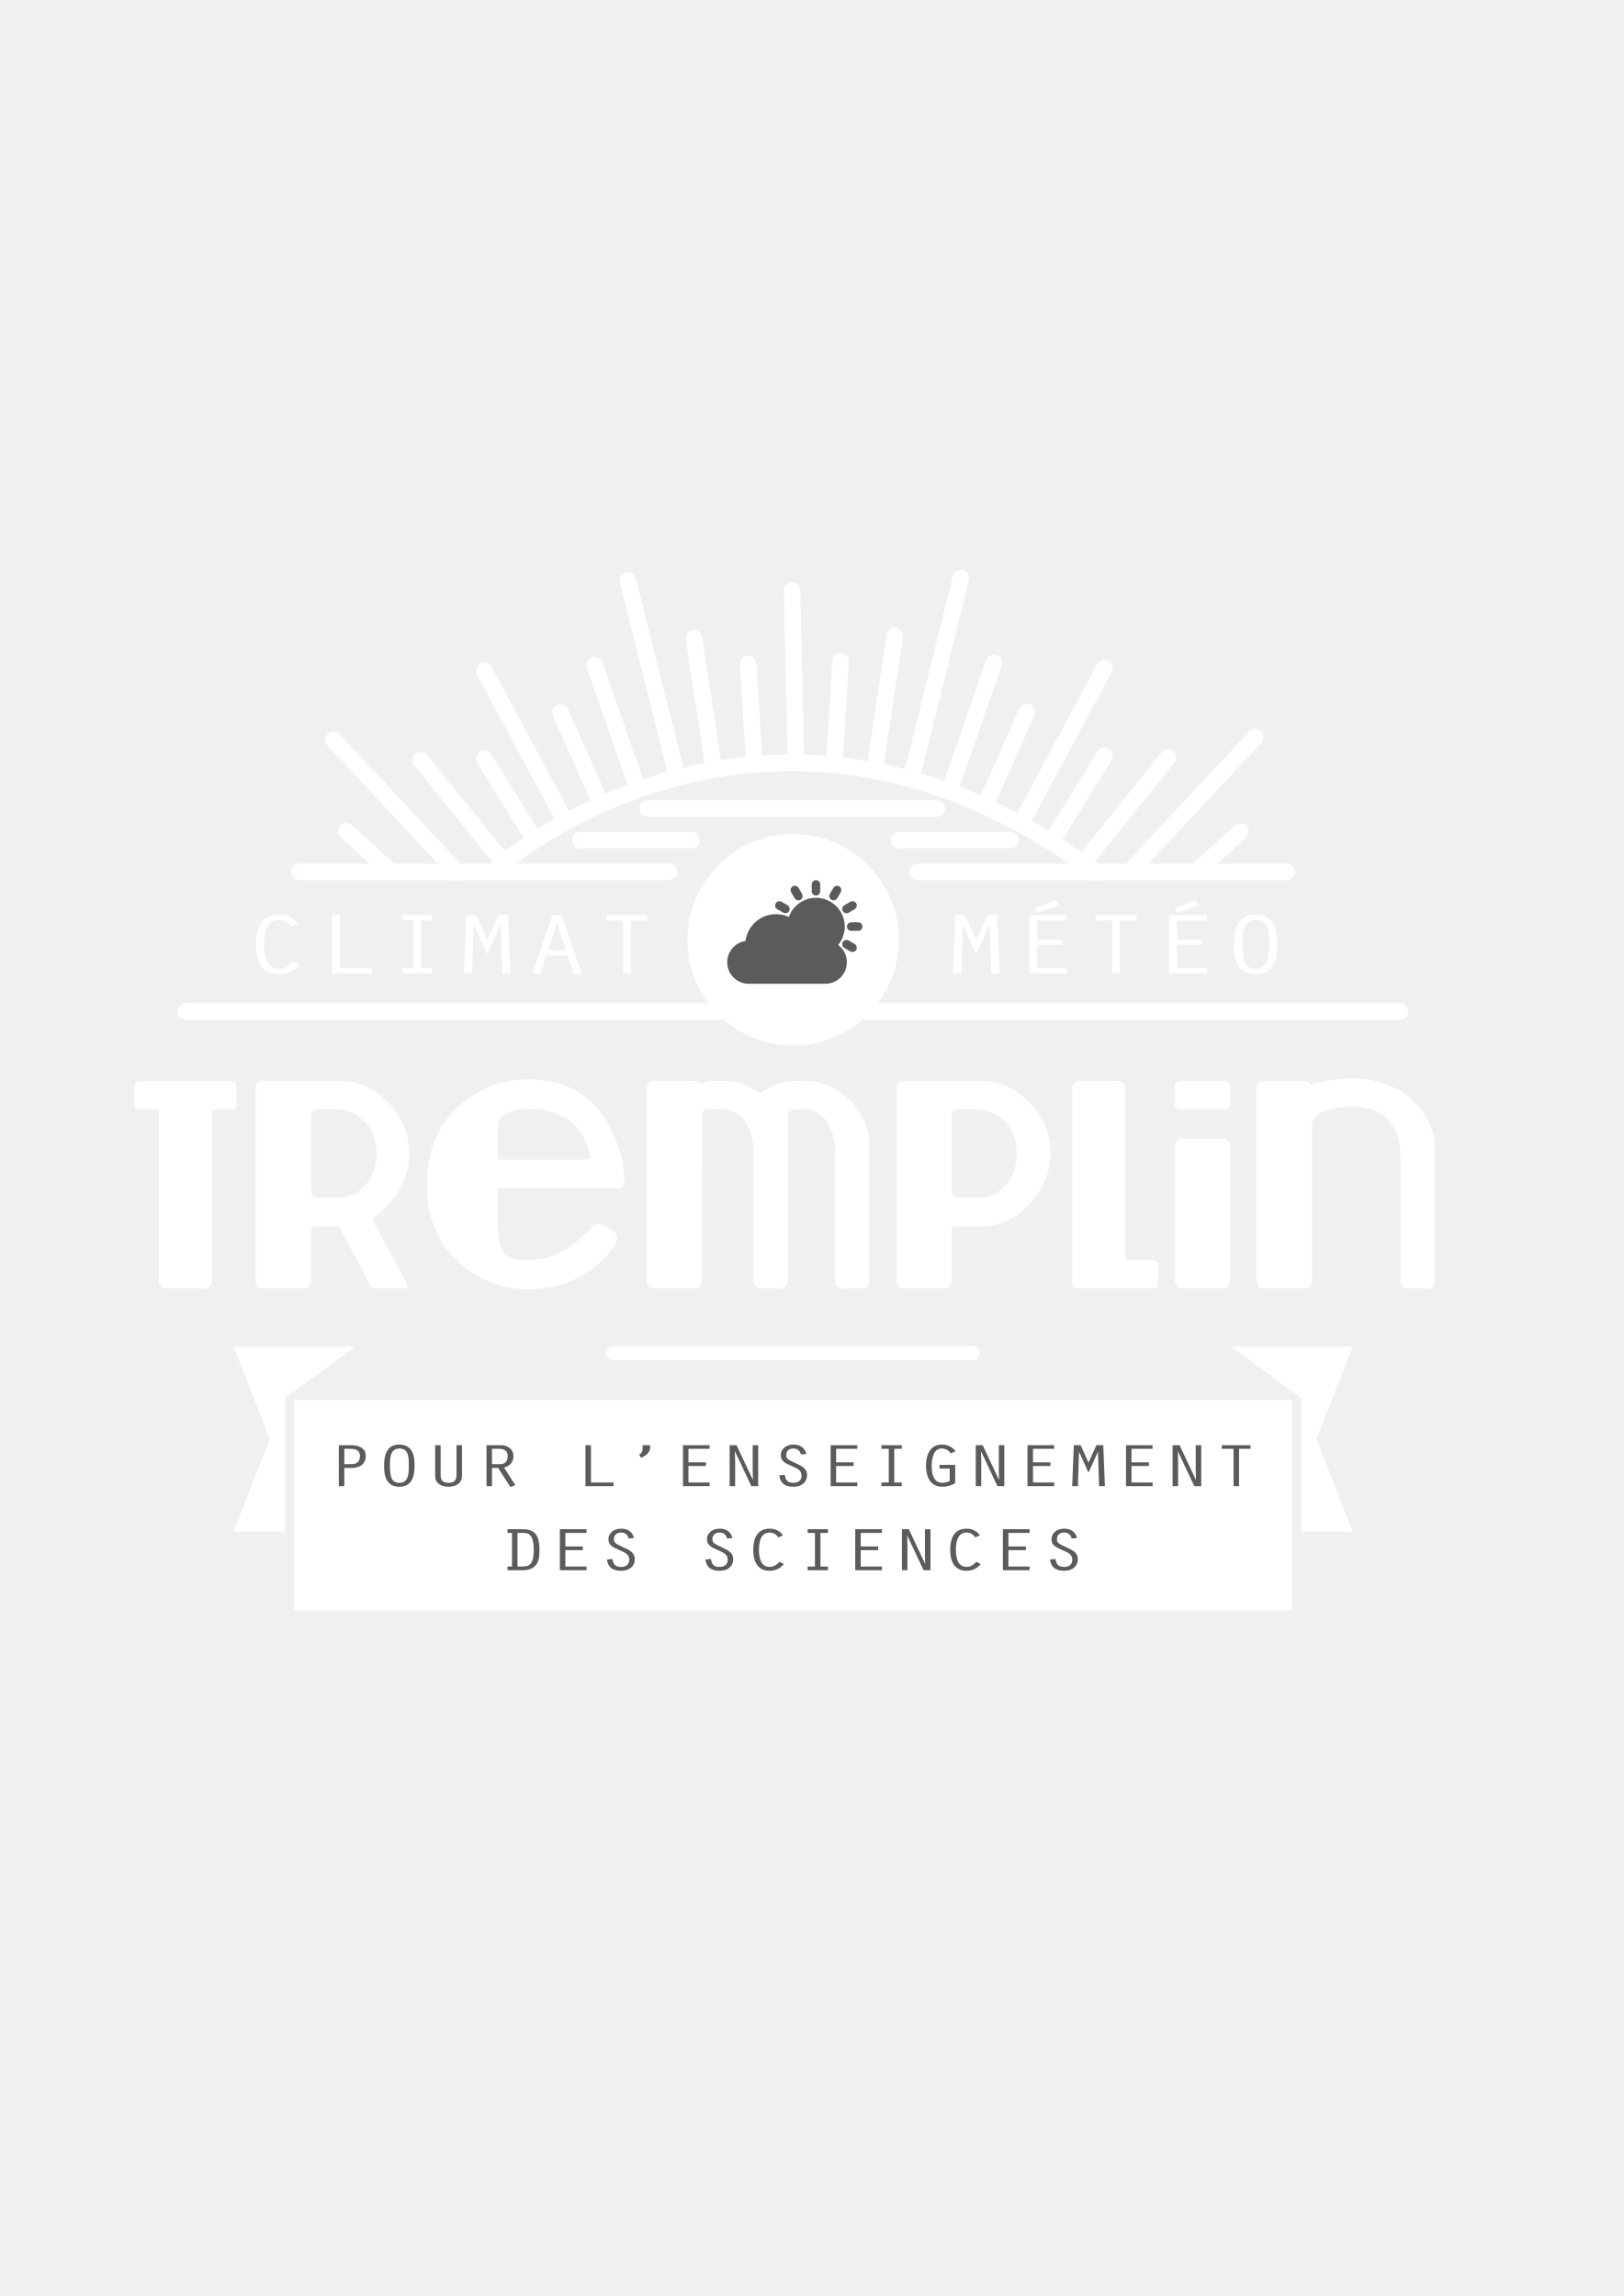
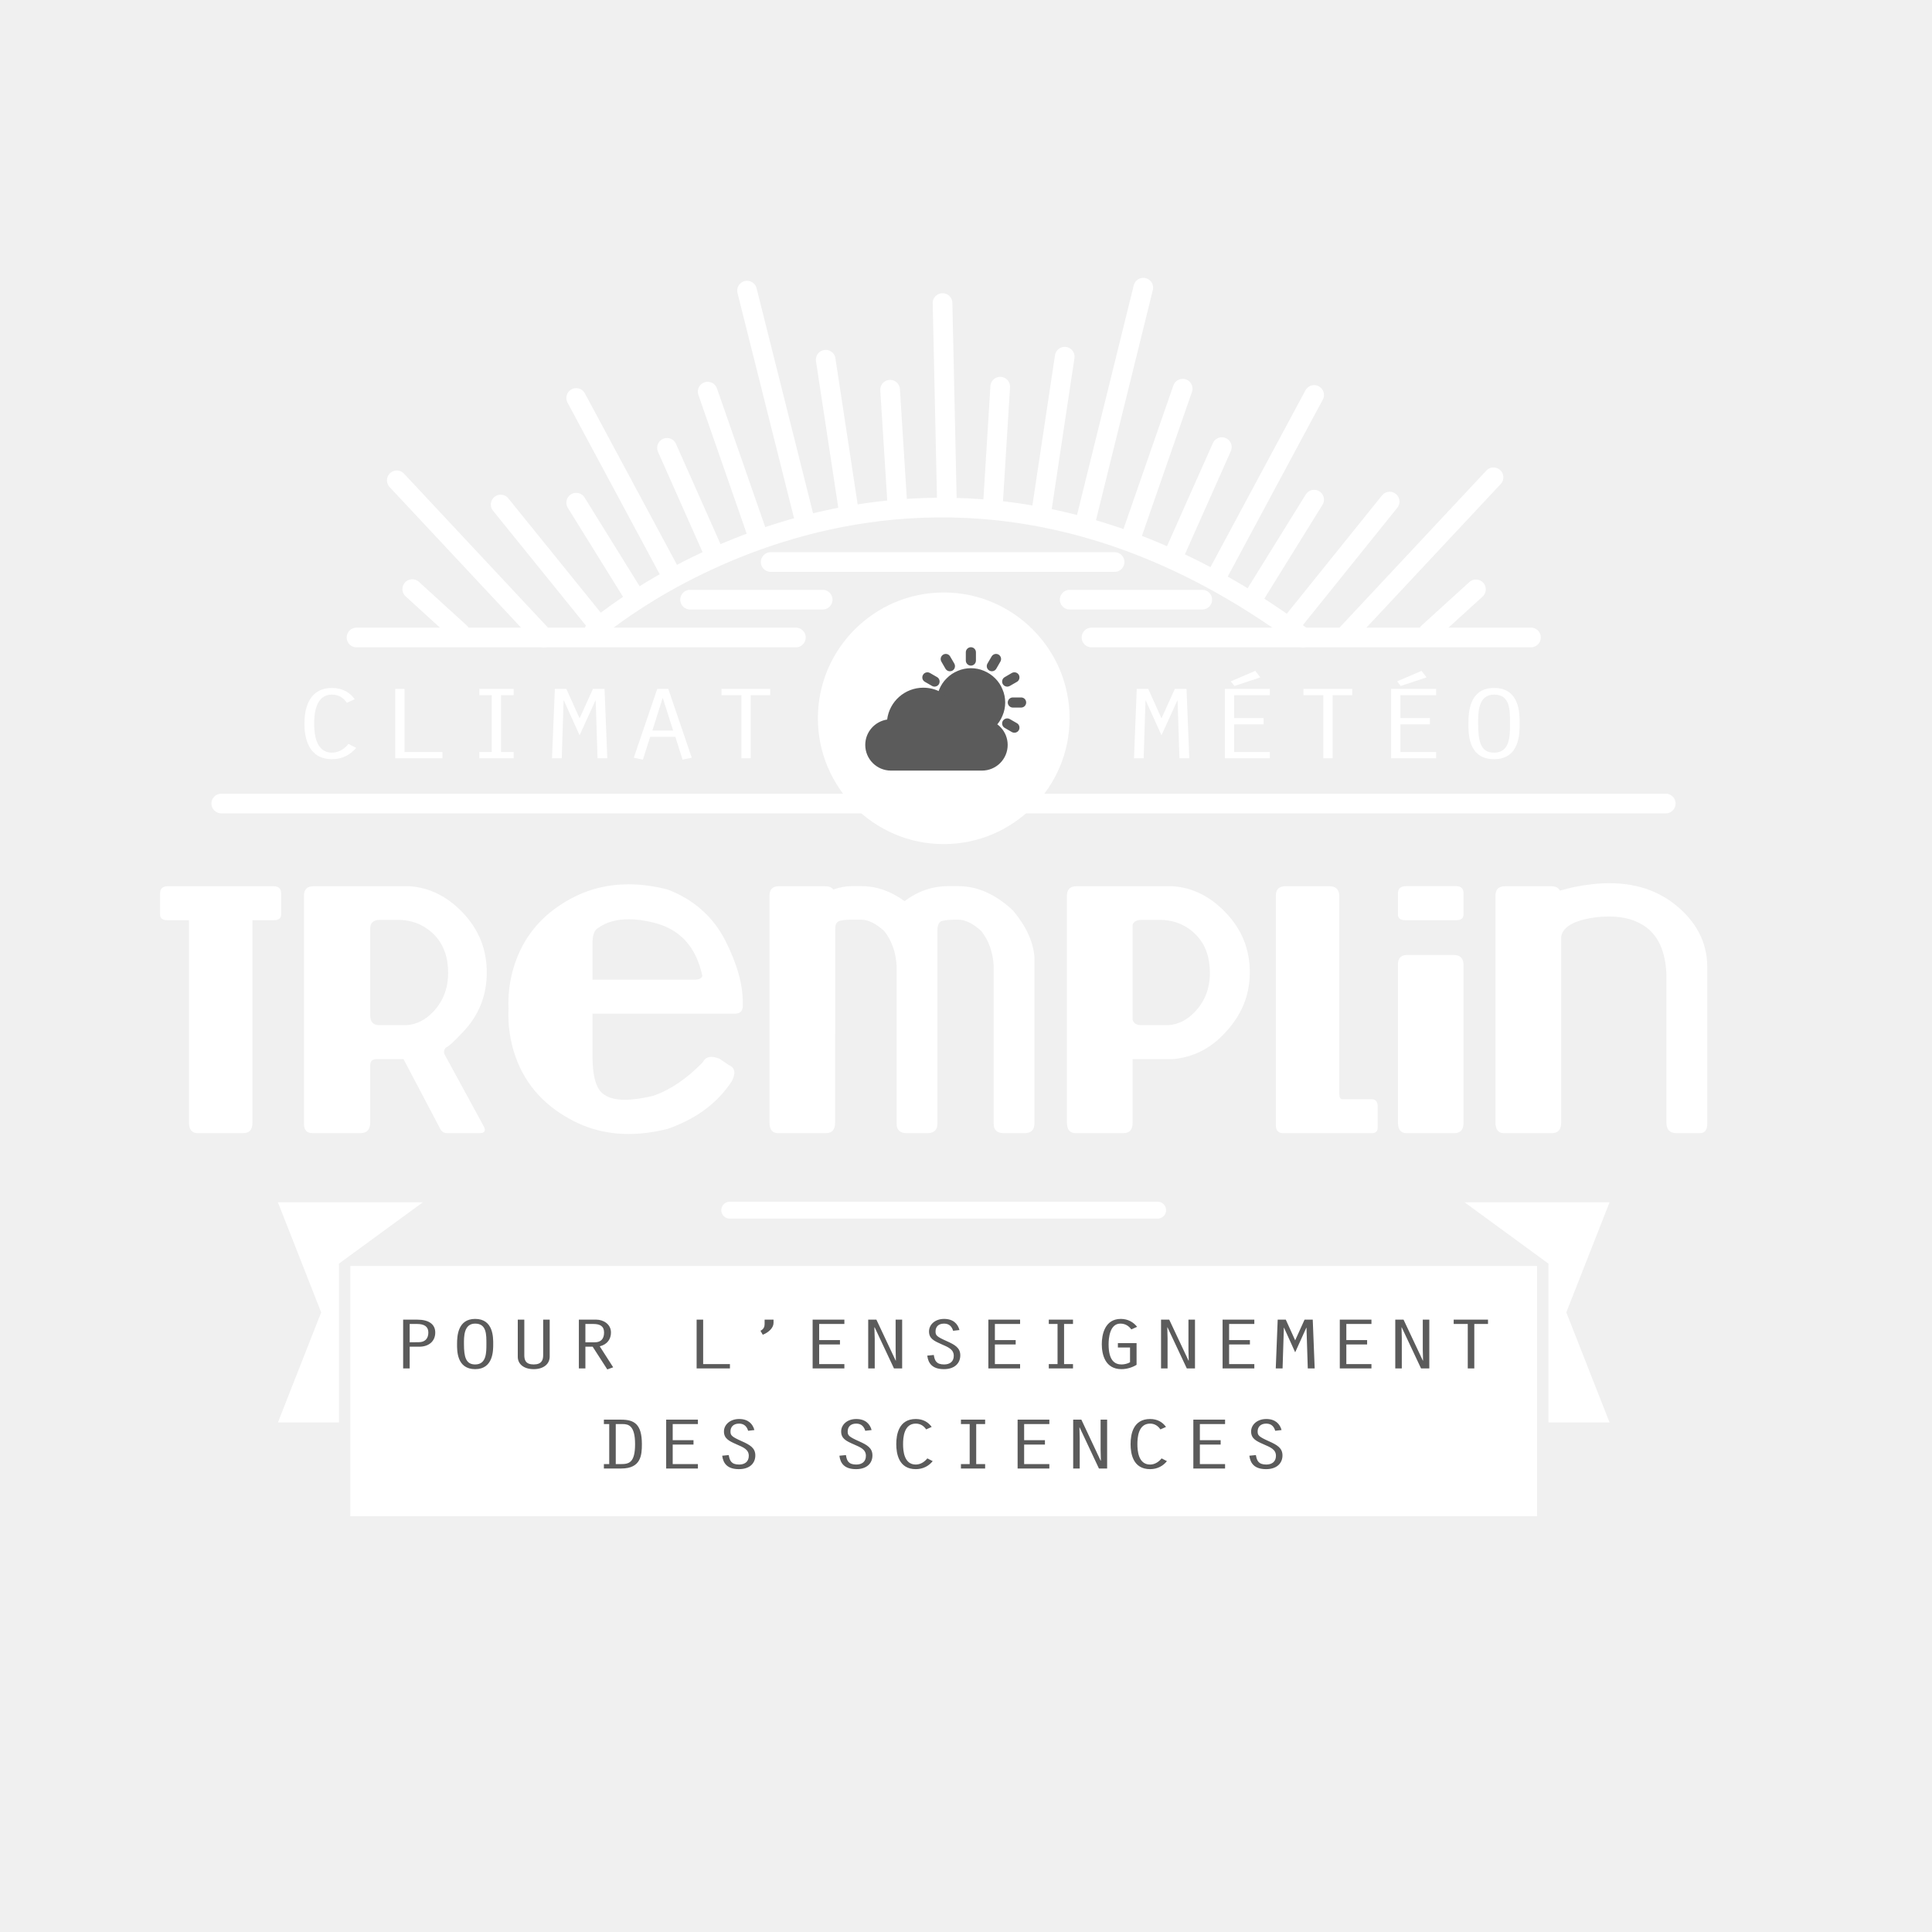
- <svg xmlns="http://www.w3.org/2000/svg" viewBox="0 0 210 210" width="210" height="297">
+ <svg xmlns="http://www.w3.org/2000/svg" viewBox="0 0 210 210" height="100%" width="100%">
  <defs>
    <clipPath clipPathUnits="userSpaceOnUse" id="cp1">
      <path d="M4.49 333L208.91 333L208.91 26.74L4.49 26.74L4.49 333Z" />
    </clipPath>
    <clipPath clipPathUnits="userSpaceOnUse" id="cp2">
      <path d="M4.49 15.11L598.49 15.11L598.49 435.11L4.49 435.11L4.49 15.11Z" />
    </clipPath>
    <clipPath clipPathUnits="userSpaceOnUse" id="cp3">
      <path d="M64.38 153.68L140.78 153.68L140.78 162.58L64.38 162.58L64.38 153.68Z" />
    </clipPath>
    <clipPath clipPathUnits="userSpaceOnUse" id="cp4">
      <path d="M64.38 153.68L70.74 153.68L70.74 162.58L64.38 162.58L64.38 153.68Z" />
    </clipPath>
    <clipPath clipPathUnits="userSpaceOnUse" id="cp5">
      <path d="M70.74 153.68L77.11 153.68L77.11 162.58L70.74 162.58L70.74 153.68Z" />
    </clipPath>
    <clipPath clipPathUnits="userSpaceOnUse" id="cp6">
      <path d="M77.11 153.68L83.48 153.68L83.48 162.58L77.11 162.58L77.11 153.68Z" />
    </clipPath>
    <clipPath clipPathUnits="userSpaceOnUse" id="cp7">
      <path d="M83.48 153.68L89.84 153.68L89.84 162.58L83.48 162.58L83.48 153.68Z" />
    </clipPath>
    <clipPath clipPathUnits="userSpaceOnUse" id="cp8">
      <path d="M89.84 153.68L96.21 153.68L96.21 162.58L89.84 162.58L89.84 153.68Z" />
    </clipPath>
    <clipPath clipPathUnits="userSpaceOnUse" id="cp9">
      <path d="M96.21 153.68L102.58 153.68L102.58 162.58L96.21 162.58L96.21 153.68Z" />
    </clipPath>
    <clipPath clipPathUnits="userSpaceOnUse" id="cp10">
      <path d="M102.58 153.68L108.94 153.68L108.94 162.58L102.58 162.58L102.58 153.68Z" />
    </clipPath>
    <clipPath clipPathUnits="userSpaceOnUse" id="cp11">
      <path d="M108.94 153.68L115.31 153.68L115.31 162.58L108.94 162.58L108.94 153.68Z" />
    </clipPath>
    <clipPath clipPathUnits="userSpaceOnUse" id="cp12">
      <path d="M115.31 153.68L121.68 153.68L121.68 162.58L115.31 162.58L115.31 153.68Z" />
    </clipPath>
    <clipPath clipPathUnits="userSpaceOnUse" id="cp13">
      <path d="M121.68 153.68L128.04 153.68L128.04 162.58L121.68 162.58L121.68 153.68Z" />
    </clipPath>
    <clipPath clipPathUnits="userSpaceOnUse" id="cp14">
      <path d="M128.04 153.68L134.41 153.68L134.41 162.58L128.04 162.58L128.04 153.68Z" />
    </clipPath>
    <clipPath clipPathUnits="userSpaceOnUse" id="cp15">
      <path d="M134.41 153.68L140.78 153.68L140.78 162.58L134.41 162.58L134.41 153.68Z" />
    </clipPath>
  </defs>
  <style>
- 		tspan { white-space:pre }
- 		.shp0 { fill: none;stroke: #ffffff;stroke-linecap:round;stroke-width: 2.137 } 
- 		.shp1 { fill: #ffffff } 
- 		.txt2 { font-size: 15px;fill: #5b5b5b;font-family: "' Orator  Std'" } 
- 		.shp3 { fill: none;stroke: #ffffff;stroke-linecap:round;stroke-width: 1.836 } 
- 		.shp4 { fill: #ffffff } 
- 		.shp5 { fill: #ffffff } 
- 		.shp6 { fill: #ffffff } 
- 		.shp7 { fill: #ffffff } 
- 		.shp8 { fill: #ffffff } 
- 		.shp9 { fill: #ffffff } 
- 		.shp10 { fill: #ffffff } 
- 		.shp11 { fill: #ffffff } 
- 		.shp12 { fill: #ffffff } 
- 		.shp13 { fill: #5b5b5b } 
- 		.shp14 { fill: none;stroke: #ffffff;stroke-linecap:round;stroke-width: 2.137 } 
- 		.shp15 { fill: #ffffff } 
- 		.shp16 { fill: #5b5b5b } 
- 	</style>
+     tspan {
+       white-space: pre;
+     }
+     .shp0 {
+       fill: none;
+       stroke: #ffffff;
+       stroke-linecap: round;
+       stroke-width: 2.137;
+     }
+     .shp1 {
+       fill: #ffffff;
+     }
+     .txt2 {
+       font-size: 15px;
+       fill: #5b5b5b;
+       font-family: "' Orator  Std'";
+     }
+     .shp3 {
+       fill: none;
+       stroke: #ffffff;
+       stroke-linecap: round;
+       stroke-width: 1.836;
+     }
+     .shp4 {
+       fill: #ffffff;
+     }
+     .shp5 {
+       fill: #ffffff;
+     }
+     .shp6 {
+       fill: #ffffff;
+     }
+     .shp7 {
+       fill: #ffffff;
+     }
+     .shp8 {
+       fill: #ffffff;
+     }
+     .shp9 {
+       fill: #ffffff;
+     }
+     .shp10 {
+       fill: #ffffff;
+     }
+     .shp11 {
+       fill: #ffffff;
+     }
+     .shp12 {
+       fill: #ffffff;
+     }
+     .shp13 {
+       fill: #5b5b5b;
+     }
+     .shp14 {
+       fill: none;
+       stroke: #ffffff;
+       stroke-linecap: round;
+       stroke-width: 2.137;
+     }
+     .shp15 {
+       fill: #ffffff;
+     }
+     .shp16 {
+       fill: #5b5b5b;
+     }
+   </style>
  <g id="layer1">
    <g id="g7156">
      <g id="g1791">
        <path id="path1793" class="shp0" d="M24.05 87.34L181.06 87.34" />
      </g>
      <g id="g1795">
        <g id="Clip-Path: g1797" clip-path="url(#cp1)">
          <g id="g1797">
            <g id="g1803">
              <path id="path1805" fill-rule="evenodd" class="shp1" d="M38.71 81.29C38.12 82 37.25 82.52 36.1 82.52C33.49 82.52 33.09 80.15 33.09 78.66C33.09 77.16 33.49 74.78 36.1 74.78C37.25 74.78 38.03 75.28 38.56 76L37.7 76.39C37.38 75.91 36.87 75.5 36.1 75.5C34.27 75.5 34.15 77.66 34.15 78.66C34.15 79.64 34.27 81.81 36.1 81.81C36.89 81.81 37.51 81.32 37.88 80.86L38.71 81.29ZM42.96 74.88L43.97 74.88L43.97 81.74L48.09 81.74L48.09 82.42L42.96 82.42L42.96 74.88ZM53.45 75.56L52.1 75.56L52.1 74.88L55.83 74.88L55.83 75.56L54.46 75.56L54.46 81.74L55.83 81.74L55.83 82.42L52.1 82.42L52.1 81.74L53.45 81.74L53.45 75.56ZM64.45 74.88L65.71 74.88L66.01 82.42L64.95 82.42L64.75 76.14L64.72 76.14L63 79.92L61.29 76.14L61.26 76.14L61.06 82.42L60 82.42L60.31 74.88L61.56 74.88L63 78.08L64.45 74.88ZM70.67 80.09L69.88 82.57L68.89 82.36L71.44 74.88L72.64 74.88L75.19 82.36L74.19 82.57L73.41 80.09L70.67 80.09ZM72.05 75.89L72.02 75.89L70.91 79.41L73.17 79.41L72.05 75.89ZM80.59 75.56L78.42 75.56L78.42 74.88L83.72 74.88L83.72 75.56L81.6 75.56L81.6 82.42L80.59 82.42L80.59 75.56ZM127.7 74.88L128.97 74.88L129.27 82.42L128.2 82.42L128 76.14L127.97 76.14L126.25 79.92L124.54 76.14L124.51 76.14L124.31 82.42L123.26 82.42L123.56 74.88L124.81 74.88L126.25 78.08L127.7 74.88ZM133.14 74.88L138.03 74.88L138.03 75.56L134.15 75.56L134.15 78.05L137.35 78.05L137.35 78.73L134.15 78.73L134.15 81.74L138.03 81.74L138.03 82.42L133.14 82.42L133.14 74.88ZM136.99 73.63L134.18 74.56L133.78 74.06L136.45 72.92L136.99 73.63ZM143.84 75.56L141.68 75.56L141.68 74.88L146.98 74.88L146.98 75.56L144.85 75.56L144.85 82.42L143.84 82.42L143.84 75.56ZM151.21 74.88L156.1 74.88L156.1 75.56L152.22 75.56L152.22 78.05L155.43 78.05L155.43 78.73L152.22 78.73L152.22 81.74L156.1 81.74L156.1 82.42L151.21 82.42L151.21 74.88ZM155.06 73.63L152.25 74.56L151.86 74.06L154.52 72.92L155.06 73.63ZM165.18 78.65C165.18 79.6 165.23 82.52 162.4 82.52C159.54 82.52 159.61 79.62 159.61 78.65C159.61 77.4 159.72 74.78 162.4 74.78C165.23 74.78 165.18 77.65 165.18 78.65ZM160.67 78.65C160.67 80.68 160.98 81.81 162.4 81.81C164.15 81.81 164.13 79.96 164.13 78.65C164.13 77.22 164.18 75.5 162.4 75.5C160.62 75.5 160.67 77.54 160.67 78.65Z" />
            </g>
          </g>
        </g>
      </g>
      <g id="g1807">
        <g id="Clip-Path: g1809" clip-path="url(#cp2)">
          <g id="g1809">
            <g id="g1815">
-               <g id="g1817">
- 							</g>
+               <g id="g1817" />
              <g id="g2013">
                <g id="Clip-Path: g2011" clip-path="url(#cp3)">
                  <g id="g2011">
                    <g id="g1881">
-                       <g id="g1871">
- 											</g>
+                       <g id="g1871" />
                      <g id="g1879">
                        <g id="Clip-Path: g1877" clip-path="url(#cp4)">
                          <g id="g1877">
-                             <text id="tspan1873" style="transform: matrix(0.706,0,0,0.529,64.377,160.284)">
+                             <text id="tspan1873" style="                                 transform: matrix(                                   0.706,                                   0,                                   0,                                   0.529,                                   64.377,                                   160.284                                 );                               ">
                              <tspan x="0" y="0" class="txt2">D</tspan>
                            </text>
                          </g>
                        </g>
                      </g>
                    </g>
                    <g id="g1893">
-                       <g id="g1883">
- 											</g>
+                       <g id="g1883" />
                      <g id="g1891">
                        <g id="Clip-Path: g1889" clip-path="url(#cp5)">
                          <g id="g1889">
-                             <text id="tspan1885" style="transform: matrix(0.706,0,0,0.529,70.744,160.284)">
+                             <text id="tspan1885" style="                                 transform: matrix(                                   0.706,                                   0,                                   0,                                   0.529,                                   70.744,                                   160.284                                 );                               ">
                              <tspan x="0" y="0" class="txt2">E</tspan>
                            </text>
                          </g>
                        </g>
                      </g>
                    </g>
                    <g id="g1905">
-                       <g id="g1895">
- 											</g>
+                       <g id="g1895" />
                      <g id="g1903">
                        <g id="Clip-Path: g1901" clip-path="url(#cp6)">
                          <g id="g1901">
-                             <text id="tspan1897" style="transform: matrix(0.706,0,0,0.529,77.11,160.284)">
+                             <text id="tspan1897" style="                                 transform: matrix(                                   0.706,                                   0,                                   0,                                   0.529,                                   77.11,                                   160.284                                 );                               ">
                              <tspan x="0" y="0" class="txt2">S</tspan>
                            </text>
                          </g>
                        </g>
                      </g>
                    </g>
                    <g id="g1913">
-                       <g id="g1907">
- 											</g>
+                       <g id="g1907" />
                      <g id="g1911">
                        <g id="Clip-Path: g1909" clip-path="url(#cp7)">
-                           <g id="g1909">
- 													</g>
+                           <g id="g1909" />
                        </g>
                      </g>
                    </g>
                    <g id="g1925">
-                       <g id="g1915">
- 											</g>
+                       <g id="g1915" />
                      <g id="g1923">
                        <g id="Clip-Path: g1921" clip-path="url(#cp8)">
                          <g id="g1921">
-                             <text id="tspan1917" style="transform: matrix(0.706,0,0,0.529,89.843,160.284)">
+                             <text id="tspan1917" style="                                 transform: matrix(                                   0.706,                                   0,                                   0,                                   0.529,                                   89.843,                                   160.284                                 );                               ">
                              <tspan x="0" y="0" class="txt2">S</tspan>
                            </text>
                          </g>
                        </g>
                      </g>
                    </g>
                    <g id="g1937">
-                       <g id="g1927">
- 											</g>
+                       <g id="g1927" />
                      <g id="g1935">
                        <g id="Clip-Path: g1933" clip-path="url(#cp9)">
                          <g id="g1933">
-                             <text id="tspan1929" style="transform: matrix(0.706,0,0,0.529,96.209,160.284)">
+                             <text id="tspan1929" style="                                 transform: matrix(                                   0.706,                                   0,                                   0,                                   0.529,                                   96.209,                                   160.284                                 );                               ">
                              <tspan x="0" y="0" class="txt2">C</tspan>
                            </text>
                          </g>
                        </g>
                      </g>
                    </g>
                    <g id="g1949">
-                       <g id="g1939">
- 											</g>
+                       <g id="g1939" />
                      <g id="g1947">
                        <g id="Clip-Path: g1945" clip-path="url(#cp10)">
                          <g id="g1945">
-                             <text id="tspan1941" style="transform: matrix(0.706,0,0,0.529,102.578,160.284)">
+                             <text id="tspan1941" style="                                 transform: matrix(                                   0.706,                                   0,                                   0,                                   0.529,                                   102.578,                                   160.284                                 );                               ">
                              <tspan x="0" y="0" class="txt2">I</tspan>
                            </text>
                          </g>
                        </g>
                      </g>
                    </g>
                    <g id="g1961">
-                       <g id="g1951">
- 											</g>
+                       <g id="g1951" />
                      <g id="g1959">
                        <g id="Clip-Path: g1957" clip-path="url(#cp11)">
                          <g id="g1957">
-                             <text id="tspan1953" style="transform: matrix(0.706,0,0,0.529,108.944,160.284)">
+                             <text id="tspan1953" style="                                 transform: matrix(                                   0.706,                                   0,                                   0,                                   0.529,                                   108.944,                                   160.284                                 );                               ">
                              <tspan x="0" y="0" class="txt2">E</tspan>
                            </text>
                          </g>
                        </g>
                      </g>
                    </g>
                    <g id="g1973">
-                       <g id="g1963">
- 											</g>
+                       <g id="g1963" />
                      <g id="g1971">
                        <g id="Clip-Path: g1969" clip-path="url(#cp12)">
                          <g id="g1969">
-                             <text id="tspan1965" style="transform: matrix(0.706,0,0,0.529,115.311,160.284)">
+                             <text id="tspan1965" style="                                 transform: matrix(                                   0.706,                                   0,                                   0,                                   0.529,                                   115.311,                                   160.284                                 );                               ">
                              <tspan x="0" y="0" class="txt2">N</tspan>
                            </text>
                          </g>
                        </g>
                      </g>
                    </g>
                    <g id="g1985">
-                       <g id="g1975">
- 											</g>
+                       <g id="g1975" />
                      <g id="g1983">
                        <g id="Clip-Path: g1981" clip-path="url(#cp13)">
                          <g id="g1981">
-                             <text id="tspan1977" style="transform: matrix(0.706,0,0,0.529,121.677,160.284)">
+                             <text id="tspan1977" style="                                 transform: matrix(                                   0.706,                                   0,                                   0,                                   0.529,                                   121.677,                                   160.284                                 );                               ">
                              <tspan x="0" y="0" class="txt2">C</tspan>
                            </text>
                          </g>
                        </g>
                      </g>
                    </g>
                    <g id="g1997">
-                       <g id="g1987">
- 											</g>
+                       <g id="g1987" />
                      <g id="g1995">
                        <g id="Clip-Path: g1993" clip-path="url(#cp14)">
                          <g id="g1993">
-                             <text id="tspan1989" style="transform: matrix(0.706,0,0,0.529,128.043,160.284)">
+                             <text id="tspan1989" style="                                 transform: matrix(                                   0.706,                                   0,                                   0,                                   0.529,                                   128.043,                                   160.284                                 );                               ">
                              <tspan x="0" y="0" class="txt2">E</tspan>
                            </text>
                          </g>
                        </g>
                      </g>
                    </g>
                    <g id="g2009">
-                       <g id="g1999">
- 											</g>
+                       <g id="g1999" />
                      <g id="g2007">
                        <g id="Clip-Path: g2005" clip-path="url(#cp15)">
                          <g id="g2005">
-                             <text id="tspan2001" style="transform: matrix(0.706,0,0,0.529,134.409,160.284)">
+                             <text id="tspan2001" style="                                 transform: matrix(                                   0.706,                                   0,                                   0,                                   0.529,                                   134.409,                                   160.284                                 );                               ">
                              <tspan x="0" y="0" class="txt2">S</tspan>
                            </text>
                          </g>
                        </g>
                      </g>
                    </g>
                  </g>
                </g>
              </g>
            </g>
            <g id="g2015">
              <path id="path2017" class="shp3" d="M79.32 131.54L125.83 131.54" />
            </g>
            <g id="g2019">
              <path id="path2021" class="shp4" d="M168.61 96.33L163.58 96.33C162.89 96.33 162.55 96.68 162.55 97.36L162.55 121.99C162.55 122.78 162.86 123.17 163.49 123.17L168.66 123.17C169.34 123.17 169.69 122.8 169.69 122.05L169.69 101.87C169.82 100.77 171.04 100.05 173.35 99.72C173.91 99.65 174.43 99.62 174.93 99.62C176.52 99.62 177.85 100 178.91 100.77C180.3 101.79 181.04 103.51 181.13 105.92L181.13 122.01C181.13 122.78 181.5 123.17 182.24 123.17L184.77 123.17C185.3 123.17 185.57 122.83 185.57 122.14L185.57 104.98C185.53 102.33 184.33 100.09 181.97 98.24C180.04 96.75 177.7 96 174.93 96C174.3 96 173.65 96.04 172.97 96.12C171.71 96.27 170.57 96.5 169.56 96.81C169.4 96.49 169.08 96.33 168.61 96.33Z" />
            </g>
            <g id="g2023">
              <path id="path2025" class="shp5" d="M158.01 103.8L152.98 103.8C152.29 103.8 151.95 104.14 151.95 104.83L151.95 121.99C151.95 122.78 152.26 123.17 152.89 123.17L158.06 123.17C158.74 123.17 159.08 122.8 159.08 122.05L159.08 104.92C159.08 104.17 158.73 103.8 158.01 103.8ZM159.08 99.38L159.08 97.11C159.08 96.58 158.81 96.32 158.27 96.32L152.81 96.32C152.23 96.33 151.95 96.6 151.95 97.12L151.95 99.39C151.95 99.81 152.21 100.02 152.72 100.02L158.34 100.02C158.84 100.01 159.08 99.8 159.08 99.38Z" />
            </g>
            <g id="g2027">
              <path id="path2029" class="shp6" d="M145.58 118.92L145.58 97.45C145.58 96.71 145.22 96.33 144.51 96.33L139.71 96.33C139.02 96.33 138.68 96.68 138.68 97.36L138.68 122.29C138.68 122.88 138.95 123.17 139.48 123.17L149.12 123.17C149.54 123.17 149.75 122.96 149.75 122.55L149.75 120.28C149.75 119.75 149.53 119.48 149.08 119.48L145.92 119.48C145.69 119.48 145.58 119.29 145.58 118.92Z" />
            </g>
            <g id="g2031">
              <path id="path2033" fill-rule="evenodd" class="shp7" d="M127.5 96.33C129.67 96.49 131.6 97.47 133.29 99.26C135 101.07 135.85 103.22 135.85 105.7C135.85 108.19 134.94 110.39 133.11 112.31C131.55 113.99 129.68 114.92 127.51 115.12L123.11 115.12L123.11 122.05C123.11 122.8 122.77 123.17 122.08 123.17L116.92 123.17C116.29 123.17 115.97 122.78 115.97 121.99L115.97 97.36C115.97 96.68 116.32 96.33 117.01 96.33L127.5 96.33ZM123.11 110.85C123.24 111.24 123.55 111.43 124.03 111.43L126.98 111.43C128.07 111.36 129.05 110.87 129.91 109.95C130.98 108.81 131.51 107.41 131.51 105.74C131.51 104.06 131.03 102.71 130.08 101.69C129.04 100.6 127.75 100.03 126.22 99.99L124.07 99.99C123.56 99.99 123.24 100.16 123.11 100.5L123.11 110.85Z" />
            </g>
            <g id="g2035">
              <path id="path2037" class="shp8" d="M90.79 100.92C90.79 100.43 90.97 100.15 91.35 100.07C91.72 100 92.12 99.96 92.57 99.96L93.57 99.96C94.36 99.96 95.2 100.37 96.11 101.2C96.92 102.22 97.37 103.48 97.46 104.98L97.46 122.14C97.46 122.83 97.83 123.17 98.57 123.17L100.79 123.17C101.52 123.17 101.89 122.83 101.89 122.14L101.89 101.17C101.89 100.53 102.07 100.17 102.44 100.09C102.81 100 103.37 99.96 104.12 99.96C104.91 99.96 105.75 100.37 106.66 101.2C107.47 102.22 107.92 103.48 108.01 104.98L108.01 122.14C108.01 122.83 108.38 123.17 109.13 123.17L111.34 123.17C112.07 123.17 112.44 122.82 112.44 122.11L112.44 104.02C112.31 102.37 111.54 100.69 110.13 98.99C108.24 97.21 106.25 96.32 104.16 96.32L103.07 96.32C101.36 96.32 99.78 96.86 98.32 97.95C96.83 96.86 95.26 96.32 93.62 96.32L92.52 96.32C91.94 96.32 91.29 96.44 90.58 96.69C90.4 96.45 90.11 96.33 89.7 96.33L84.67 96.33C83.98 96.33 83.64 96.68 83.64 97.36L83.64 121.99C83.64 122.78 83.95 123.17 84.58 123.17L89.74 123.17C90.43 123.17 90.77 122.8 90.77 122.05L90.79 100.92Z" />
            </g>
            <g id="g2039">
              <path id="path2041" fill-rule="evenodd" class="shp9" d="M64.4 110.18L64.4 114.78C64.4 117.05 64.82 118.45 65.67 118.98C66.19 119.35 66.94 119.54 67.91 119.54C68.77 119.54 69.8 119.4 71 119.11C72.86 118.47 74.66 117.25 76.41 115.44C76.58 115.07 76.89 114.88 77.32 114.88C77.58 114.88 77.87 114.95 78.21 115.08L79.2 115.76C79.61 115.92 79.82 116.2 79.82 116.59C79.82 116.85 79.73 117.15 79.55 117.51C78.01 119.88 75.69 121.61 72.58 122.7C71.11 123.07 69.69 123.26 68.32 123.26C66.05 123.26 63.94 122.73 61.99 121.66C58.89 119.98 56.84 117.53 55.85 114.3C55.46 113 55.26 111.67 55.26 110.31C55.26 110.09 55.27 109.87 55.27 109.66C55.27 109.46 55.26 109.26 55.26 109.06C55.26 107.71 55.46 106.39 55.85 105.1C56.84 101.86 58.89 99.4 61.99 97.71C63.94 96.65 66.05 96.12 68.32 96.12C69.69 96.12 71.11 96.31 72.58 96.69C75.4 97.78 77.48 99.61 78.82 102.2C80.1 104.71 80.74 106.97 80.74 108.98L80.74 109.31C80.74 109.89 80.45 110.18 79.89 110.18L64.4 110.18ZM64.4 106.49L75.39 106.49C75.97 106.49 76.29 106.35 76.34 106.07C75.66 102.87 73.86 100.94 70.95 100.26C70 100.03 69.13 99.92 68.34 99.92C66.99 99.92 65.87 100.24 64.98 100.89C64.59 101.11 64.4 101.67 64.4 102.59L64.4 106.49Z" />
            </g>
            <g id="g2043">
              <path id="path2045" fill-rule="evenodd" class="shp10" d="M44.56 96.33C46.72 96.49 48.65 97.46 50.34 99.24C52.06 101.07 52.91 103.22 52.91 105.7C52.91 108.19 52.06 110.33 50.36 112.14C49.37 113.19 48.74 113.77 48.45 113.88C48.32 114.03 48.26 114.19 48.26 114.35C48.26 114.42 48.27 114.49 48.3 114.57L51.54 120.51L52.57 122.41C52.66 122.57 52.7 122.71 52.7 122.81C52.7 123.05 52.5 123.17 52.11 123.17L48.64 123.17C48.3 123.17 48.05 123.04 47.89 122.77L43.86 115.12L40.95 115.12C40.48 115.12 40.24 115.34 40.24 115.78L40.24 122.01C40.24 122.79 39.88 123.17 39.14 123.17L33.98 123.17C33.35 123.17 33.04 122.83 33.04 122.14L33.04 97.36C33.04 96.68 33.38 96.33 34.07 96.33L44.56 96.33ZM40.24 110.36C40.24 111.08 40.57 111.43 41.23 111.43L44.18 111.43C45.27 111.36 46.25 110.87 47.11 109.95C48.18 108.81 48.71 107.41 48.71 105.74C48.71 104.06 48.23 102.71 47.28 101.69C46.24 100.6 44.95 100.03 43.42 99.99L41.27 99.99C40.59 99.99 40.24 100.31 40.24 100.93L40.24 110.36Z" />
            </g>
            <g id="g2047">
              <path id="path2049" class="shp11" d="M18.22 96.33C17.67 96.33 17.4 96.6 17.4 97.12L17.4 99.39C17.4 99.81 17.66 100.02 18.17 100.02L20.54 100.02L20.54 121.99C20.54 122.78 20.86 123.17 21.49 123.17L26.41 123.17C27.1 123.17 27.44 122.8 27.44 122.05L27.44 100.02L29.78 100.02C30.3 100.02 30.56 99.81 30.56 99.39L30.56 97.12C30.56 96.6 30.29 96.33 29.74 96.33L18.22 96.33Z" />
            </g>
            <g id="g2051">
              <path id="path2053" class="shp12" d="M45.95 130.69L30.21 130.69L34.91 142.65L30.21 154.61L36.84 154.61L36.84 137.35L45.95 130.69Z" />
            </g>
            <path id="path2055" class="shp12" d="M38.08 164.81L167.07 164.81L167.07 137.61L38.08 137.61L38.08 164.81Z" />
            <g id="g2057">
              <path id="path2059" class="shp12" d="M159.2 130.69L174.95 130.69L170.25 142.65L174.95 154.61L168.31 154.61L168.31 137.35L159.2 130.69Z" />
            </g>
            <g id="g2061">
              <path id="path2063" fill-rule="evenodd" class="shp13" d="M65.64 154.79L65.64 154.31L67.51 154.31C68.93 154.31 69.77 154.78 69.77 156.97C69.77 158.14 69.69 159.62 67.53 159.62L65.64 159.62L65.64 159.14L66.22 159.14L66.22 154.79L65.64 154.79ZM66.93 159.14L67.51 159.14C68.37 159.14 69.03 158.98 69.03 156.97C69.03 154.95 68.31 154.79 67.68 154.79L66.93 154.79L66.93 159.14ZM72.41 154.31L75.86 154.31L75.86 154.79L73.12 154.79L73.12 156.54L75.38 156.54L75.38 157.02L73.12 157.02L73.12 159.14L75.86 159.14L75.86 159.62L72.41 159.62L72.41 154.31ZM81.32 155.52C81.2 155.13 80.94 154.74 80.34 154.74C79.67 154.74 79.4 155.15 79.4 155.59C79.4 156.02 79.52 156.16 80.64 156.66C81.51 157.05 82.1 157.38 82.1 158.2C82.1 159.03 81.51 159.69 80.32 159.69C79.06 159.69 78.61 159.07 78.5 158.23L79.21 158.16C79.31 158.75 79.48 159.19 80.34 159.19C80.95 159.19 81.39 158.88 81.39 158.24C81.39 157.54 80.78 157.31 80.05 156.99C79.24 156.63 78.69 156.37 78.69 155.59C78.69 154.88 79.33 154.24 80.34 154.24C81.34 154.24 81.82 154.78 82 155.44L81.32 155.52ZM94.05 155.52C93.93 155.13 93.68 154.74 93.07 154.74C92.4 154.74 92.14 155.15 92.14 155.59C92.14 156.02 92.25 156.16 93.37 156.66C94.24 157.05 94.83 157.38 94.83 158.2C94.83 159.03 94.24 159.69 93.05 159.69C91.8 159.69 91.34 159.07 91.24 158.23L91.95 158.16C92.04 158.75 92.21 159.19 93.07 159.19C93.69 159.19 94.12 158.88 94.12 158.24C94.12 157.54 93.52 157.31 92.79 156.99C91.97 156.63 91.43 156.37 91.43 155.59C91.43 154.88 92.06 154.24 93.07 154.24C94.07 154.24 94.56 154.78 94.74 155.44L94.05 155.52ZM101.38 158.82C100.97 159.33 100.35 159.69 99.54 159.69C97.7 159.69 97.42 158.02 97.42 156.97C97.42 155.91 97.7 154.24 99.54 154.24C100.35 154.24 100.9 154.59 101.27 155.1L100.67 155.37C100.45 155.04 100.09 154.74 99.54 154.74C98.25 154.74 98.16 156.27 98.16 156.97C98.16 157.66 98.25 159.19 99.54 159.19C100.1 159.19 100.53 158.85 100.8 158.52L101.38 158.82ZM105.4 154.79L104.45 154.79L104.45 154.31L107.08 154.31L107.08 154.79L106.11 154.79L106.11 159.14L107.08 159.14L107.08 159.62L104.45 159.62L104.45 159.14L105.4 159.14L105.4 154.79ZM110.61 154.31L114.06 154.31L114.06 154.79L111.32 154.79L111.32 156.54L113.58 156.54L113.58 157.02L111.32 157.02L111.32 159.14L114.06 159.14L114.06 159.62L110.61 159.62L110.61 154.31ZM116.65 154.31L117.54 154.31L119.64 158.78L119.66 158.76L119.63 157.58L119.63 154.31L120.34 154.31L120.34 159.62L119.45 159.62L117.35 155.15L117.33 155.16L117.36 156.37L117.36 159.62L116.65 159.62L116.65 154.31ZM126.84 158.82C126.43 159.33 125.82 159.69 125.01 159.69C123.16 159.69 122.89 158.02 122.89 156.97C122.89 155.91 123.16 154.24 125.01 154.24C125.82 154.24 126.37 154.59 126.74 155.1L126.13 155.37C125.91 155.04 125.55 154.74 125.01 154.74C123.72 154.74 123.63 156.27 123.63 156.97C123.63 157.66 123.72 159.19 125.01 159.19C125.56 159.19 126 158.85 126.26 158.52L126.84 158.82ZM129.71 154.31L133.16 154.31L133.16 154.79L130.42 154.79L130.42 156.54L132.68 156.54L132.68 157.02L130.42 157.02L130.42 159.14L133.16 159.14L133.16 159.62L129.71 159.62L129.71 154.31ZM138.61 155.52C138.5 155.13 138.24 154.74 137.64 154.74C136.97 154.74 136.7 155.15 136.7 155.59C136.7 156.02 136.82 156.16 137.93 156.66C138.8 157.05 139.4 157.38 139.4 158.2C139.4 159.03 138.8 159.69 137.62 159.69C136.36 159.69 135.91 159.07 135.8 158.23L136.51 158.16C136.61 158.75 136.78 159.19 137.64 159.19C138.25 159.19 138.69 158.88 138.69 158.24C138.69 157.54 138.08 157.31 137.35 156.99C136.53 156.63 135.99 156.37 135.99 155.59C135.99 154.88 136.63 154.24 137.64 154.24C138.63 154.24 139.12 154.78 139.3 155.44L138.61 155.52Z" />
            </g>
            <g id="g2065">
              <path id="path2067" fill-rule="evenodd" class="shp13" d="M44.53 148.74L43.82 148.74L43.82 143.44L45.36 143.44C46.61 143.44 47.31 143.94 47.31 144.84C47.31 145.83 46.56 146.38 45.59 146.38L44.53 146.38L44.53 148.74ZM44.53 145.9L45.53 145.89C46.18 145.89 46.56 145.51 46.56 144.84C46.56 144.19 46.11 143.91 45.34 143.91L44.53 143.91L44.53 145.9ZM53.61 146.09C53.61 146.75 53.64 148.82 51.65 148.82C49.63 148.82 49.68 146.77 49.68 146.09C49.68 145.21 49.76 143.36 51.65 143.36C53.64 143.36 53.61 145.39 53.61 146.09ZM51.65 143.87C50.4 143.87 50.43 145.31 50.43 146.09C50.43 147.52 50.65 148.31 51.65 148.31C52.88 148.31 52.87 147.01 52.87 146.09C52.87 145.08 52.9 143.87 51.65 143.87ZM56.99 143.44L56.99 147.3C56.99 147.82 57.13 148.31 58.01 148.31C58.89 148.31 59.04 147.81 59.04 147.3L59.04 143.44L59.75 143.44L59.75 147.45C59.75 148.28 59.06 148.82 58.01 148.82C56.94 148.82 56.28 148.27 56.28 147.48L56.28 143.44L56.99 143.44ZM62.92 143.44L64.83 143.44C65.53 143.44 66.41 143.89 66.41 144.84C66.41 145.5 66.06 146.12 65.19 146.34L66.65 148.62L66.01 148.85L64.42 146.38L63.63 146.38L63.63 148.74L62.92 148.74L62.92 143.44ZM63.63 145.9L64.67 145.9C65.28 145.9 65.66 145.56 65.66 144.84C65.66 144.15 65.22 143.91 64.5 143.91L63.63 143.91L63.63 145.9ZM75.72 143.44L76.43 143.44L76.43 148.27L79.34 148.27L79.34 148.74L75.72 148.74L75.72 143.44ZM84.08 143.44L84.08 143.79C84.08 144.33 83.55 144.83 82.91 145.08L82.66 144.65C83.02 144.47 83.11 144.2 83.11 143.92L83.11 143.44L84.08 143.44ZM88.33 143.44L91.78 143.44L91.78 143.91L89.04 143.91L89.04 145.66L91.3 145.66L91.3 146.14L89.04 146.14L89.04 148.27L91.78 148.27L91.78 148.74L88.33 148.74L88.33 143.44ZM94.37 143.44L95.26 143.44L97.36 147.9L97.38 147.88L97.35 146.7L97.35 143.44L98.06 143.44L98.06 148.74L97.17 148.74L95.07 144.27L95.04 144.29L95.08 145.49L95.08 148.74L94.37 148.74L94.37 143.44ZM103.6 144.65C103.48 144.26 103.23 143.87 102.62 143.87C101.95 143.87 101.69 144.27 101.69 144.72C101.69 145.15 101.8 145.28 102.92 145.78C103.79 146.17 104.38 146.5 104.38 147.32C104.38 148.15 103.79 148.82 102.6 148.82C101.35 148.82 100.89 148.19 100.79 147.35L101.5 147.28C101.59 147.87 101.76 148.31 102.62 148.31C103.24 148.31 103.67 148 103.67 147.37C103.67 146.67 103.07 146.43 102.33 146.11C101.52 145.75 100.98 145.5 100.98 144.72C100.98 144 101.61 143.36 102.62 143.36C103.62 143.36 104.11 143.9 104.29 144.57L103.6 144.65ZM107.43 143.44L110.88 143.44L110.88 143.91L108.14 143.91L108.14 145.66L110.4 145.66L110.4 146.14L108.14 146.14L108.14 148.27L110.88 148.27L110.88 148.74L107.43 148.74L107.43 143.44ZM114.95 143.91L114 143.91L114 143.44L116.63 143.44L116.63 143.91L115.66 143.91L115.66 148.27L116.63 148.27L116.63 148.74L114 148.74L114 148.27L114.95 148.27L114.95 143.91ZM123.54 148.35C123.09 148.63 122.49 148.82 121.9 148.82C120.08 148.82 119.76 147.16 119.76 146.1C119.76 145.11 120.06 143.36 121.83 143.36C122.62 143.36 123.21 143.73 123.6 144.22L122.97 144.5C122.72 144.16 122.35 143.87 121.78 143.87C120.61 143.87 120.5 145.49 120.5 146.12C120.5 147.94 121.21 148.31 121.91 148.31C122.21 148.31 122.59 148.22 122.83 148.07L122.83 146.47L121.51 146.47L121.51 145.99L123.54 145.99L123.54 148.35ZM126.2 143.44L127.09 143.44L129.19 147.9L129.21 147.88L129.18 146.7L129.18 143.44L129.89 143.44L129.89 148.74L129 148.74L126.9 144.27L126.88 144.29L126.91 145.49L126.91 148.74L126.2 148.74L126.2 143.44ZM132.89 143.44L136.34 143.44L136.34 143.91L133.6 143.91L133.6 145.66L135.86 145.66L135.86 146.14L133.6 146.14L133.6 148.27L136.34 148.27L136.34 148.74L132.89 148.74L132.89 143.44ZM141.8 143.44L142.69 143.44L142.9 148.74L142.15 148.74L142.01 144.32L141.99 144.32L140.78 146.99L139.57 144.32L139.55 144.32L139.41 148.74L138.67 148.74L138.88 143.44L139.76 143.44L140.78 145.69L141.8 143.44ZM145.63 143.44L149.07 143.44L149.07 143.91L146.34 143.91L146.34 145.66L148.6 145.66L148.6 146.14L146.34 146.14L146.34 148.27L149.07 148.27L149.07 148.74L145.63 148.74L145.63 143.44ZM151.66 143.44L152.56 143.44L154.66 147.9L154.68 147.88L154.65 146.7L154.65 143.44L155.36 143.44L155.36 148.74L154.46 148.74L152.36 144.27L152.34 144.29L152.37 145.49L152.37 148.74L151.66 148.74L151.66 143.44ZM159.54 143.91L158.01 143.91L158.01 143.44L161.74 143.44L161.74 143.91L160.25 143.91L160.25 148.74L159.54 148.74L159.54 143.91Z" />
            </g>
            <g id="g2069">
              <path id="path2071" fill-rule="evenodd" class="shp0" d="M64.62 68.51C64.62 68.51 99.54 37.98 141.63 69.29M43.13 52.21L59.1 69.29M50.01 68.77L44.81 64.03M54.42 54.84L65.16 68.12M62.63 54.64L69.14 65.13M62.63 43.26L73.1 62.75M72.5 48.68L77.75 60.5M76.92 42.57L82.4 58.31M81.2 31.59L87.57 56.97M89.75 39.1L92.3 55.85M96.75 42.36L97.55 55.04M102.45 32.94L102.93 54.9M162.34 51.88L146.37 68.96M155.22 68.8L160.43 64.06M151.05 54.52L140.05 68.19M142.84 54.31L136.05 65.26M142.84 42.93L132.37 62.42M132.81 48.6L127.55 60.42M128.55 42.25L122.92 58.45M124.27 31.27L117.92 56.98M115.73 38.77L113.16 55.85M108.72 42.03L107.91 55.1" />
            </g>
            <g id="g2073">
              <path id="path2075" class="shp14" d="M116.27 65.18L130.68 65.18M75.01 65.18L89.42 65.18M83.77 61.09L121.15 61.09M38.75 69.29L86.51 69.29M118.64 69.29L166.41 69.29" />
            </g>
            <g id="g2077">
              <path id="path2079" class="shp15" d="M102.58 64.4C95.04 64.4 88.9 70.54 88.9 78.07C88.9 85.61 95.04 91.75 102.58 91.75C110.11 91.75 116.26 85.61 116.26 78.07C116.26 70.54 110.11 64.4 102.58 64.4Z" />
            </g>
            <g id="g2081">
              <path id="path2083" fill-rule="evenodd" class="shp16" d="M105.53 72.63C106.04 72.63 106.52 72.73 106.96 72.92C107.41 73.11 107.82 73.38 108.17 73.73C108.51 74.07 108.79 74.48 108.97 74.94C109.16 75.37 109.26 75.86 109.26 76.36C109.26 76.86 109.16 77.34 108.97 77.78C108.79 78.24 108.51 78.65 108.17 78.99C107.49 79.67 106.56 80.08 105.53 80.08C105.03 80.08 104.55 79.98 104.11 79.8C103.65 79.61 103.24 79.34 102.9 78.99C102.55 78.65 102.28 78.24 102.09 77.78C101.91 77.34 101.81 76.86 101.81 76.36C101.81 75.86 101.91 75.37 102.09 74.94C102.28 74.48 102.55 74.07 102.9 73.73C103.24 73.38 103.65 73.11 104.11 72.92C104.55 72.73 105.03 72.63 105.53 72.63ZM107.54 72.89C107.27 72.74 107.18 72.4 107.33 72.13L107.78 71.36C107.94 71.09 108.27 71 108.54 71.15C108.8 71.31 108.89 71.64 108.74 71.91L108.29 72.69C108.14 72.95 107.8 73.04 107.54 72.89ZM109 74.36C108.85 74.09 108.94 73.75 109.21 73.6L109.98 73.15C110.25 73 110.59 73.09 110.74 73.35C110.89 73.62 110.8 73.96 110.54 74.11L109.76 74.56C109.49 74.71 109.16 74.62 109 74.36ZM109 78.36C109.16 78.1 109.49 78.01 109.76 78.16L110.54 78.61C110.8 78.76 110.89 79.1 110.74 79.37C110.59 79.63 110.25 79.72 109.98 79.57L109.21 79.12C108.94 78.97 108.85 78.63 109 78.36ZM107.33 80.59C107.18 80.32 107.27 79.98 107.54 79.83C107.8 79.68 108.14 79.77 108.29 80.03L108.74 80.81C108.89 81.08 108.8 81.41 108.54 81.57C108.27 81.72 107.94 81.63 107.78 81.36L107.33 80.59ZM102.77 80.03C102.93 79.77 103.26 79.68 103.53 79.83C103.79 79.98 103.88 80.32 103.73 80.59L103.28 81.36C103.13 81.63 102.79 81.72 102.53 81.57C102.26 81.41 102.17 81.08 102.32 80.81L102.77 80.03ZM102.06 78.36C102.21 78.63 102.12 78.97 101.86 79.12L101.08 79.57C100.82 79.72 100.48 79.63 100.33 79.37C100.17 79.1 100.26 78.76 100.53 78.61L101.31 78.16C101.57 78.01 101.91 78.1 102.06 78.36ZM102.06 74.36C101.91 74.62 101.57 74.71 101.31 74.56L100.53 74.11C100.26 73.96 100.17 73.62 100.33 73.35C100.48 73.09 100.82 73 101.08 73.15L101.86 73.6C102.12 73.75 102.21 74.09 102.06 74.36ZM103.73 72.13C103.88 72.4 103.79 72.74 103.53 72.89C103.26 73.04 102.93 72.95 102.77 72.69L102.32 71.91C102.17 71.64 102.26 71.31 102.53 71.15C102.79 71 103.13 71.09 103.28 71.36L103.73 72.13M100.97 75.81C101.28 75.81 101.52 76.05 101.52 76.36C101.52 76.66 101.28 76.91 100.97 76.91L100.07 76.91C99.77 76.91 99.52 76.66 99.52 76.36C99.52 76.05 99.77 75.81 100.07 75.81L100.97 75.81ZM104.98 80.92C104.98 80.61 105.23 80.37 105.53 80.37C105.84 80.37 106.08 80.61 106.08 80.92L106.08 81.82C106.08 82.12 105.84 82.37 105.53 82.37C105.23 82.37 104.98 82.12 104.98 81.82L104.98 80.92ZM110.09 76.91C109.79 76.91 109.54 76.66 109.54 76.36C109.54 76.05 109.79 75.81 110.09 75.81L110.99 75.81C111.3 75.81 111.54 76.05 111.54 76.36C111.54 76.66 111.3 76.91 110.99 76.91L110.09 76.91ZM106.08 71.8C106.08 72.1 105.84 72.35 105.53 72.35C105.23 72.35 104.98 72.1 104.98 71.8L104.98 70.9C104.98 70.6 105.23 70.35 105.53 70.35C105.84 70.35 106.08 70.6 106.08 70.9L106.08 71.8Z" />
            </g>
            <g id="g2085">
              <path id="path2087" class="shp13" d="M96.84 83.76C95.3 83.76 94.05 82.51 94.05 80.97C94.05 79.57 95.08 78.42 96.43 78.21C96.67 76.26 98.34 74.75 100.36 74.75C101.7 74.75 102.89 75.41 103.61 76.43C103.86 76.35 104.13 76.32 104.4 76.32C105.62 76.32 106.66 77.1 107.04 78.2C108.44 78.35 109.53 79.53 109.53 80.97C109.53 82.51 108.28 83.76 106.74 83.76L96.84 83.76Z" />
            </g>
          </g>
        </g>
      </g>
    </g>
  </g>
</svg>
